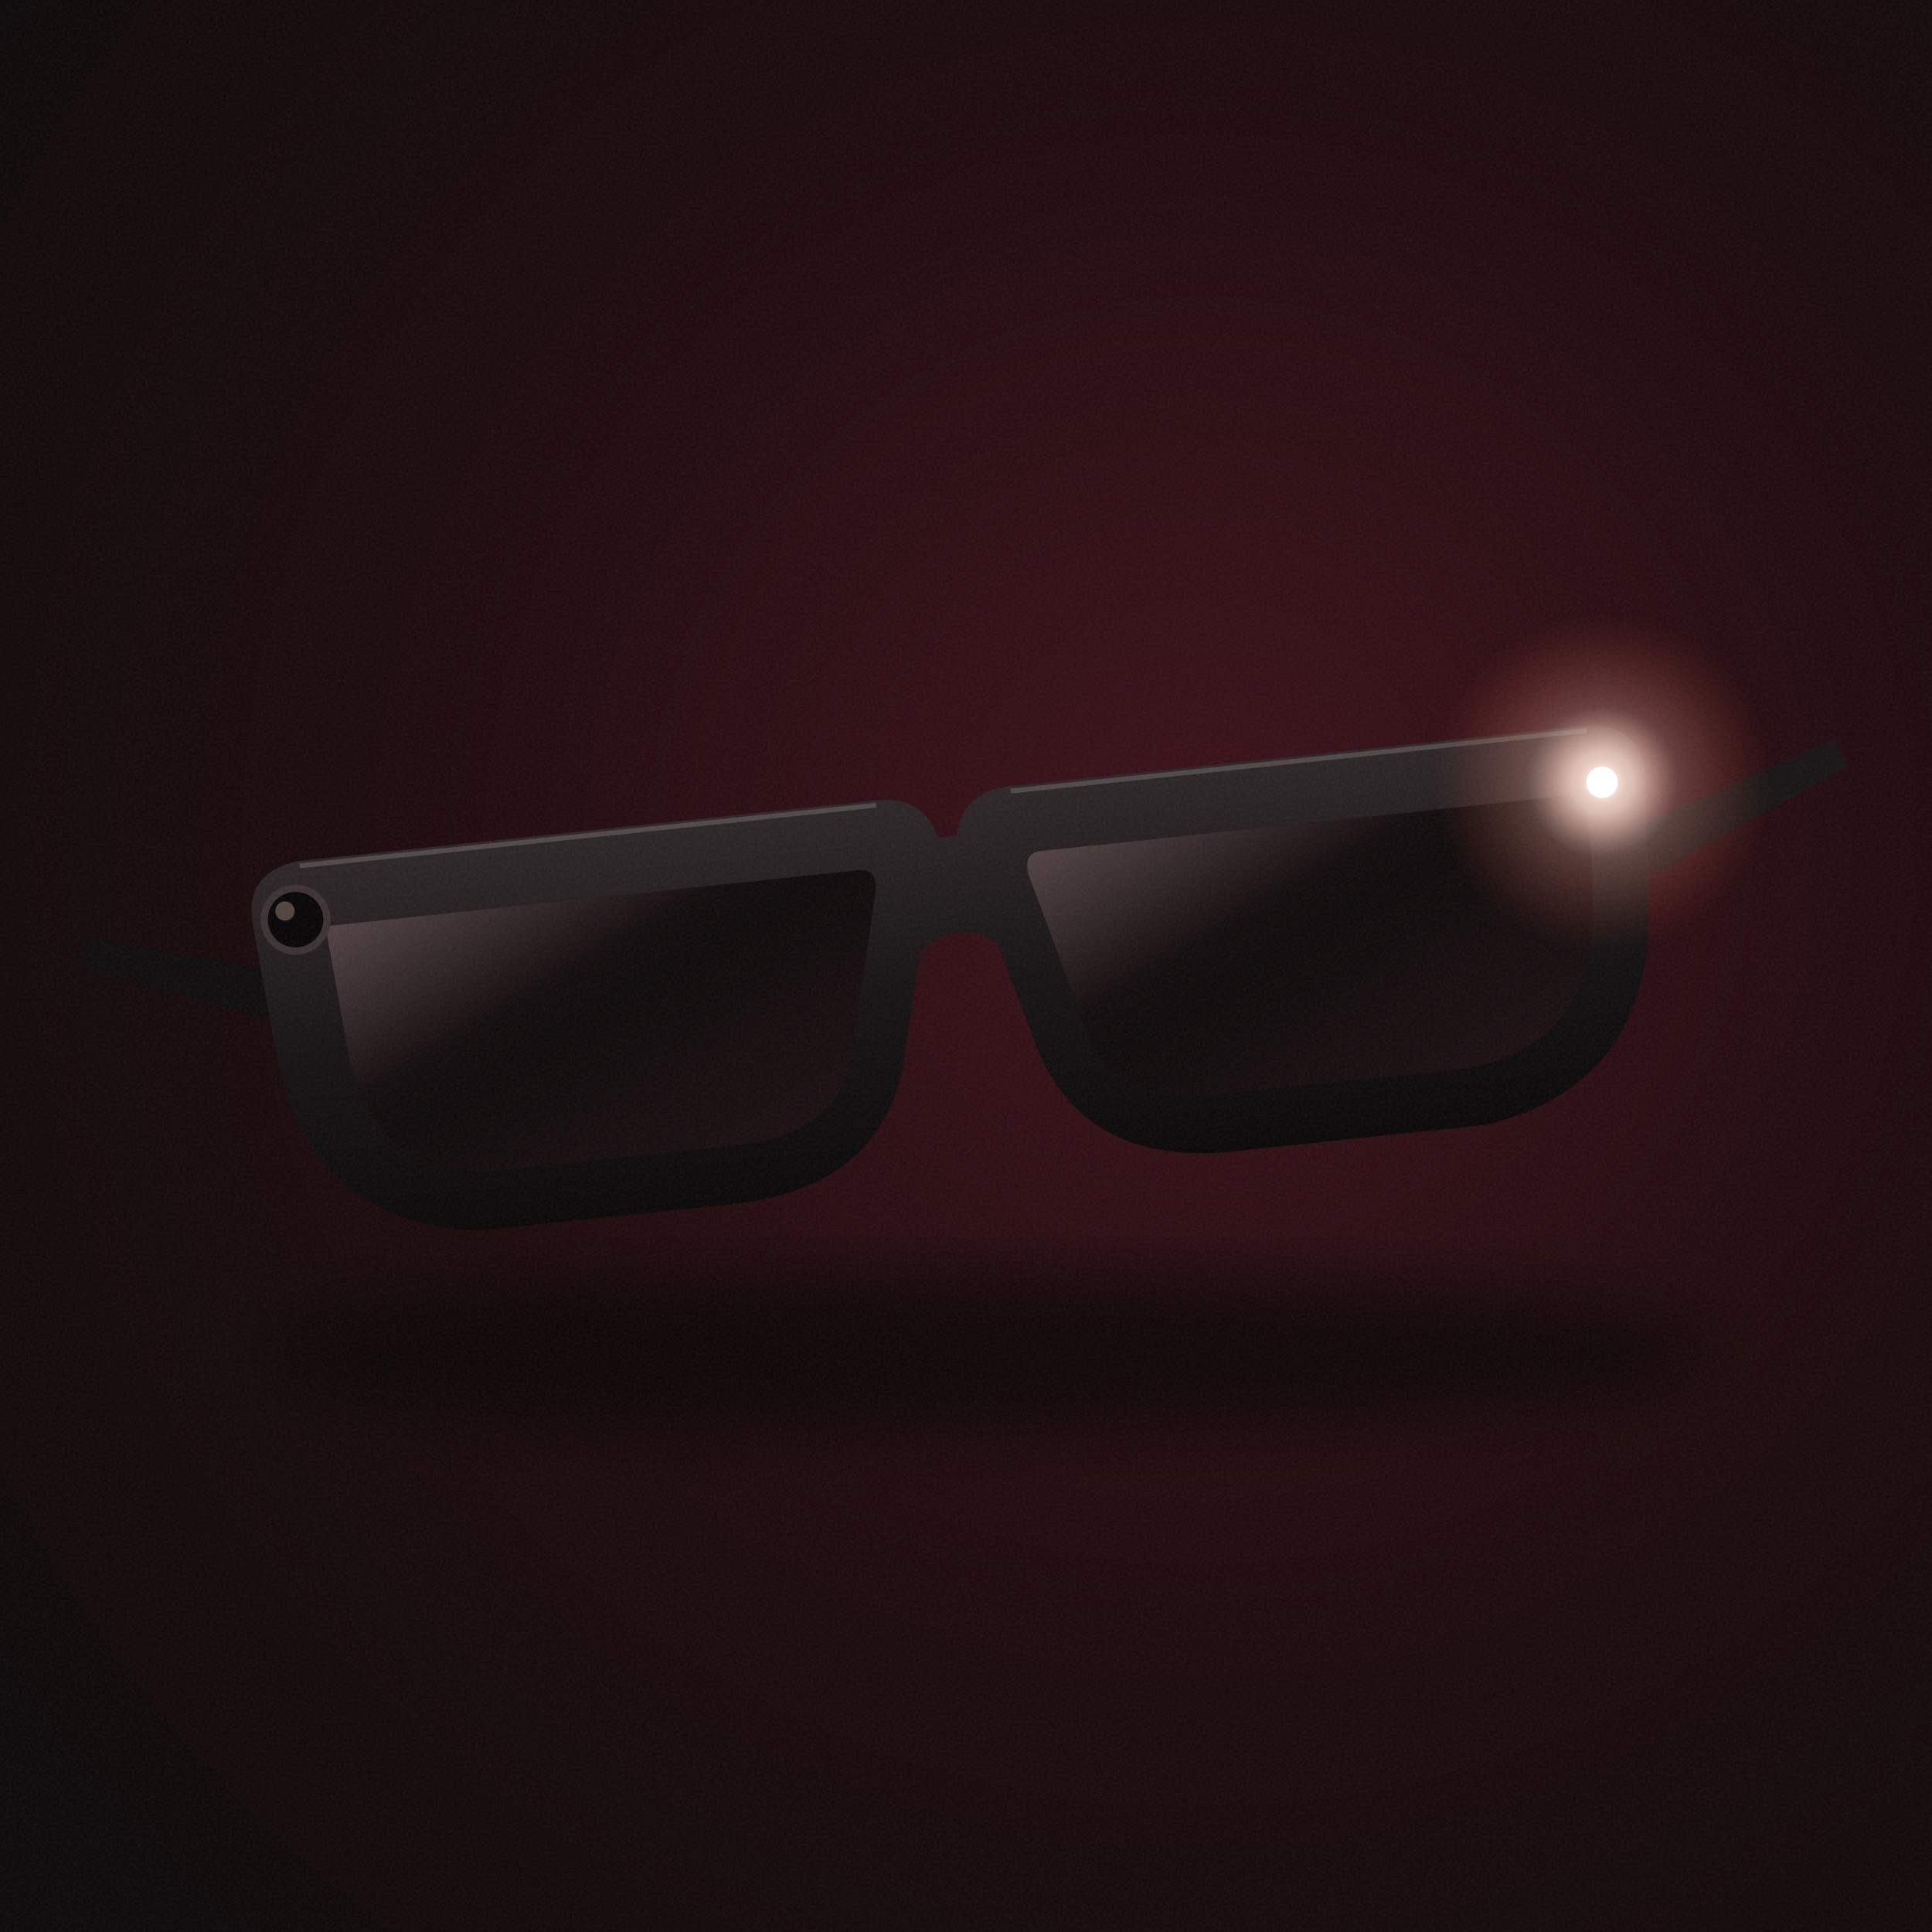
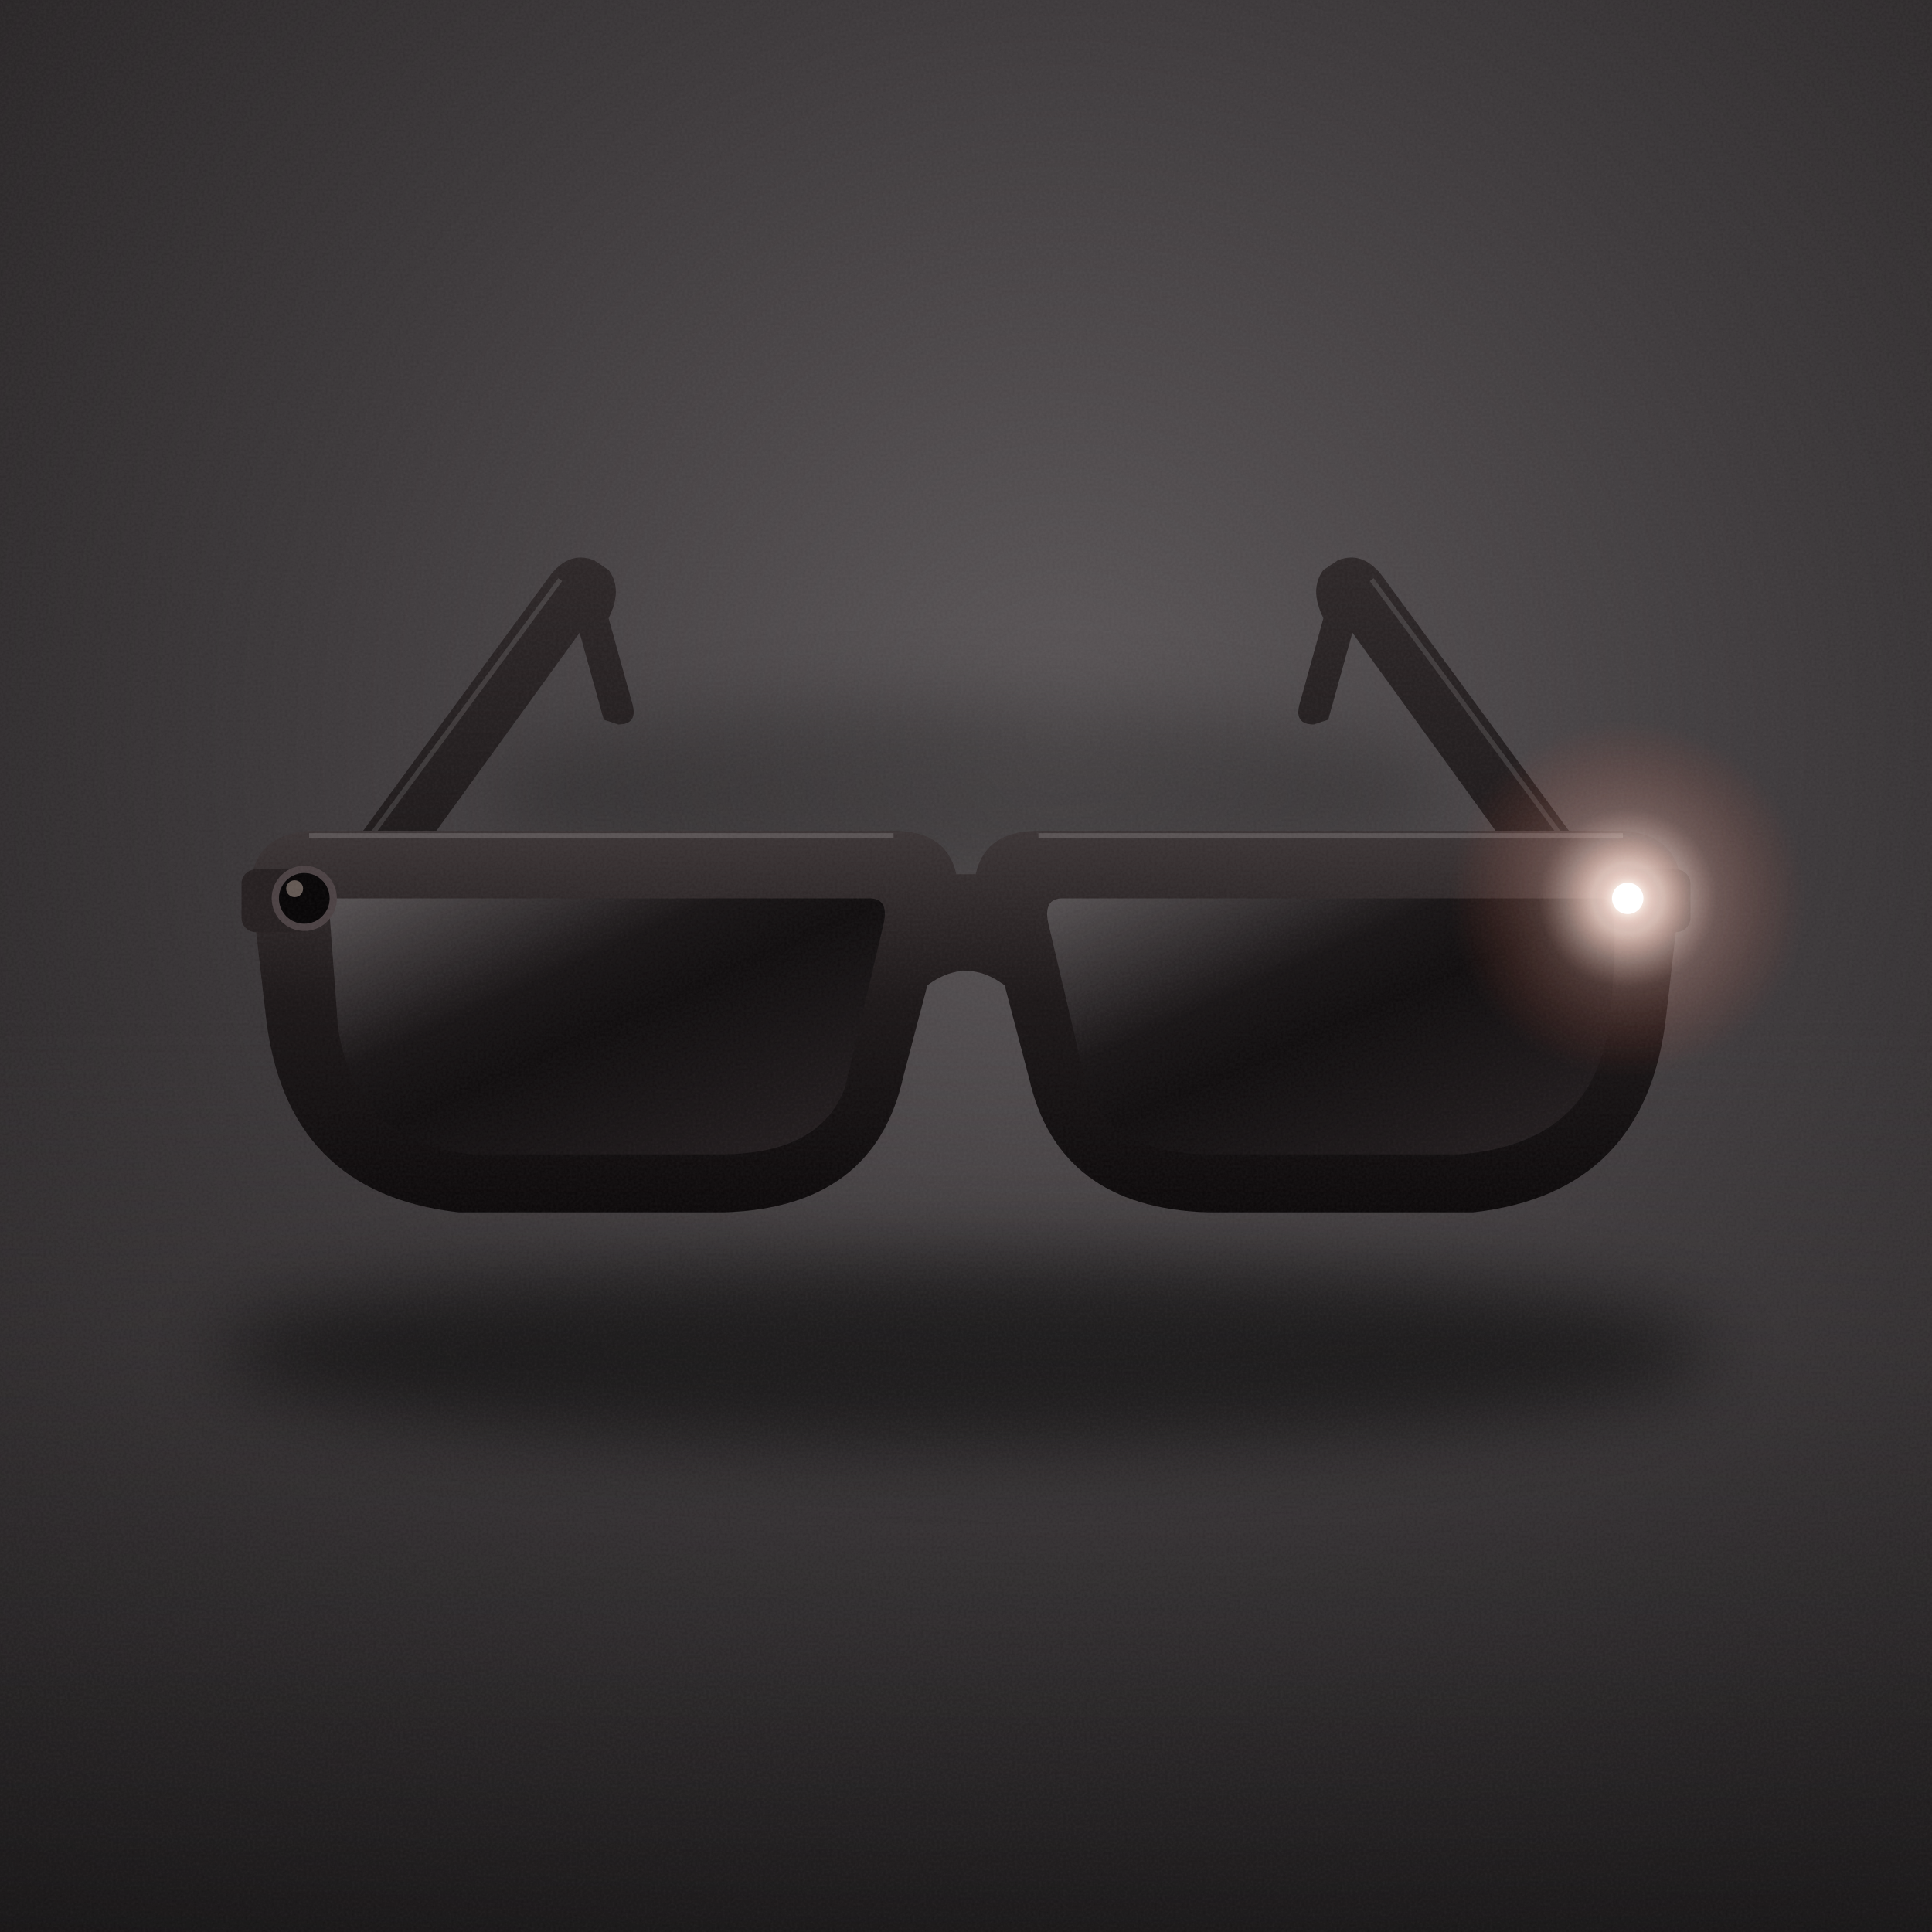
- <svg xmlns="http://www.w3.org/2000/svg" viewBox="0 0 800 800" role="img" aria-label="A pair of smart glasses in the dark, the small recording light glowing">
+ <svg xmlns="http://www.w3.org/2000/svg" viewBox="0 0 800 800" role="img" aria-label="A pair of smart glasses resting on a grey surface, arms open, the small recording light glowing">
  <defs>
-     <radialGradient id="bg" cx="62%" cy="44%" r="75%">
-       <stop offset="0" stop-color="#3a0f18" />
-       <stop offset=".55" stop-color="#1a0709" />
-       <stop offset="1" stop-color="#0b0607" />
+     <radialGradient id="bg" cx="55%" cy="38%" r="80%">
+       <stop offset="0" stop-color="#5a5557" />
+       <stop offset=".5" stop-color="#3a3638" />
+       <stop offset="1" stop-color="#1e1b1c" />
    </radialGradient>
+     <linearGradient id="surface" x1="0" y1="0" x2="0" y2="1">
+       <stop offset="0" stop-color="#4a4547" stop-opacity="0" />
+       <stop offset="1" stop-color="#141213" stop-opacity=".85" />
+     </linearGradient>
    <linearGradient id="frame" x1="0" y1="0" x2="0" y2="1">
-       <stop offset="0" stop-color="#2b2426" />
-       <stop offset=".5" stop-color="#141011" />
-       <stop offset="1" stop-color="#070506" />
+       <stop offset="0" stop-color="#3a3334" />
+       <stop offset=".45" stop-color="#1a1516" />
+       <stop offset="1" stop-color="#0a0708" />
+     </linearGradient>
+     <linearGradient id="arm" x1="0" y1="1" x2="0" y2="0">
+       <stop offset="0" stop-color="#171314" />
+       <stop offset="1" stop-color="#2c2627" />
    </linearGradient>
    <linearGradient id="lens" x1="0" y1="0" x2="1" y2="1">
-       <stop offset="0" stop-color="#241317" />
-       <stop offset=".45" stop-color="#0c0708" />
-       <stop offset="1" stop-color="#1c0d10" />
+       <stop offset="0" stop-color="#2a2426" />
+       <stop offset=".5" stop-color="#0e0b0c" />
+       <stop offset="1" stop-color="#241e20" />
    </linearGradient>
    <linearGradient id="sheen" x1="0" y1="0" x2="1" y2="1">
-       <stop offset="0" stop-color="#efe6dc" stop-opacity=".22" />
-       <stop offset=".35" stop-color="#efe6dc" stop-opacity="0" />
+       <stop offset="0" stop-color="#ffffff" stop-opacity=".2" />
+       <stop offset=".35" stop-color="#ffffff" stop-opacity="0" />
    </linearGradient>
    <radialGradient id="glow" cx="50%" cy="50%" r="50%">
      <stop offset="0" stop-color="#ffffff" stop-opacity="1" />
-       <stop offset=".18" stop-color="#fff4ea" stop-opacity=".9" />
-       <stop offset=".45" stop-color="#e7a393" stop-opacity=".35" />
+       <stop offset=".2" stop-color="#fff6ee" stop-opacity=".9" />
+       <stop offset=".5" stop-color="#e7a393" stop-opacity=".3" />
      <stop offset="1" stop-color="#d0492f" stop-opacity="0" />
    </radialGradient>
+     <filter id="soft" x="-30%" y="-60%" width="160%" height="220%">
+       <feGaussianBlur stdDeviation="16" />
+     </filter>
    <filter id="grain">
      <feTurbulence type="fractalNoise" baseFrequency=".9" numOctaves="2" seed="7" />
-       <feColorMatrix values="0 0 0 0 1  0 0 0 0 .95  0 0 0 0 .9  0 0 0 .06 0" />
-     </filter>
-     <filter id="soft" x="-20%" y="-20%" width="140%" height="160%">
-       <feGaussianBlur stdDeviation="14" />
+       <feColorMatrix values="0 0 0 0 1  0 0 0 0 1  0 0 0 0 1  0 0 0 .05 0" />
    </filter>
  </defs>
  <rect width="800" height="800" fill="url(#bg)" />
-   <ellipse cx="410" cy="560" rx="300" ry="34" fill="#000" opacity=".6" filter="url(#soft)" />
-   <g transform="translate(400 420) rotate(-6) translate(-400 -420)">
-     <path d="M118 372 L40 350 L36 362 L112 392 Z" fill="#0d0a0b" />
-     <path d="M682 372 L770 344 L774 356 L690 392 Z" fill="#161213" />
-     <path d="M110 350 Q110 330 132 328 L372 328 Q392 328 396 346 L404 346 Q408 328 428 328 L668 328 Q690 330 690 350 L686 404 Q680 478 610 488 L500 488 Q438 486 426 430 L416 392 Q400 380 384 392 L374 430 Q362 486 300 488 L190 488 Q120 478 114 404 Z" fill="url(#frame)" />
-     <path d="M140 356 L362 356 Q370 356 368 366 L350 436 Q340 464 298 464 L196 464 Q150 460 144 410 Z" fill="url(#lens)" />
-     <path d="M438 356 L660 356 Q668 358 662 410 Q654 460 604 464 L502 464 Q460 464 450 436 L432 366 Q430 356 438 356 Z" fill="url(#lens)" />
-     <path d="M140 356 L362 356 Q370 356 368 366 L350 436 Q340 464 298 464 L196 464 Q150 460 144 410 Z" fill="url(#sheen)" />
-     <path d="M438 356 L660 356 Q668 358 662 410 Q654 460 604 464 L502 464 Q460 464 450 436 L432 366 Q430 356 438 356 Z" fill="url(#sheen)" />
-     <path d="M132 330 L372 330 M428 330 L668 330" stroke="#efe6dc" stroke-opacity=".18" stroke-width="2" fill="none" />
-     <circle cx="128" cy="352" r="13" fill="#050304" stroke="#3a3032" stroke-width="3" />
-     <circle cx="124" cy="348" r="4" fill="#6f5c57" opacity=".7" />
-     <circle cx="672" cy="352" r="70" fill="url(#glow)" opacity=".9" />
-     <circle cx="672" cy="352" r="26" fill="url(#glow)" />
-     <circle cx="672" cy="352" r="6.5" fill="#ffffff" />
-   </g>
+   <rect y="420" width="800" height="380" fill="url(#surface)" />
+   <ellipse cx="400" cy="560" rx="310" ry="40" fill="#000" opacity=".55" filter="url(#soft)" />
+   <ellipse cx="400" cy="330" rx="200" ry="40" fill="#000" opacity=".25" filter="url(#soft)" />
+   <path d="M124 380 L228 238 Q236 228 246 232 L252 236 Q258 244 252 256 L262 292 Q264 300 256 300 L250 298 L240 262 L146 392 Z" fill="url(#arm)" />
+   <path d="M676 380 L572 238 Q564 228 554 232 L548 236 Q542 244 548 256 L538 292 Q536 300 544 300 L550 298 L560 262 L654 392 Z" fill="url(#arm)" />
+   <path d="M130 378 L232 240" stroke="#ffffff" stroke-opacity=".12" stroke-width="2" fill="none" />
+   <path d="M670 378 L568 240" stroke="#ffffff" stroke-opacity=".12" stroke-width="2" fill="none" />
+   <path d="M104 368 Q104 346 128 344 L370 344 Q392 344 396 362 L404 362 Q408 344 430 344 L672 344 Q696 346 696 368 L690 420 Q682 494 610 502 L500 502 Q438 500 426 446 L416 408 Q400 396 384 408 L374 446 Q362 500 300 502 L190 502 Q118 494 110 420 Z" fill="url(#frame)" />
+   <rect x="100" y="360" width="30" height="26" rx="6" fill="#241e1f" />
+   <rect x="670" y="360" width="30" height="26" rx="6" fill="#241e1f" />
+   <path d="M136 372 L360 372 Q368 372 366 382 L350 450 Q340 478 298 478 L196 478 Q148 474 140 426 Z" fill="url(#lens)" />
+   <path d="M440 372 L664 372 Q672 374 666 426 Q658 474 604 478 L502 478 Q460 478 450 450 L434 382 Q432 372 440 372 Z" fill="url(#lens)" />
+   <path d="M136 372 L360 372 Q368 372 366 382 L350 450 Q340 478 298 478 L196 478 Q148 474 140 426 Z" fill="url(#sheen)" />
+   <path d="M440 372 L664 372 Q672 374 666 426 Q658 474 604 478 L502 478 Q460 478 450 450 L434 382 Q432 372 440 372 Z" fill="url(#sheen)" />
+   <path d="M128 346 L370 346 M430 346 L672 346" stroke="#ffffff" stroke-opacity=".16" stroke-width="2" fill="none" />
+   <circle cx="126" cy="372" r="12" fill="#050304" stroke="#4a4042" stroke-width="3" />
+   <circle cx="122" cy="368" r="3.5" fill="#8a7a74" opacity=".7" />
+   <circle cx="674" cy="372" r="74" fill="url(#glow)" opacity=".85" />
+   <circle cx="674" cy="372" r="26" fill="url(#glow)" />
+   <circle cx="674" cy="372" r="6.5" fill="#ffffff" />
  <rect width="800" height="800" filter="url(#grain)" />
</svg>
